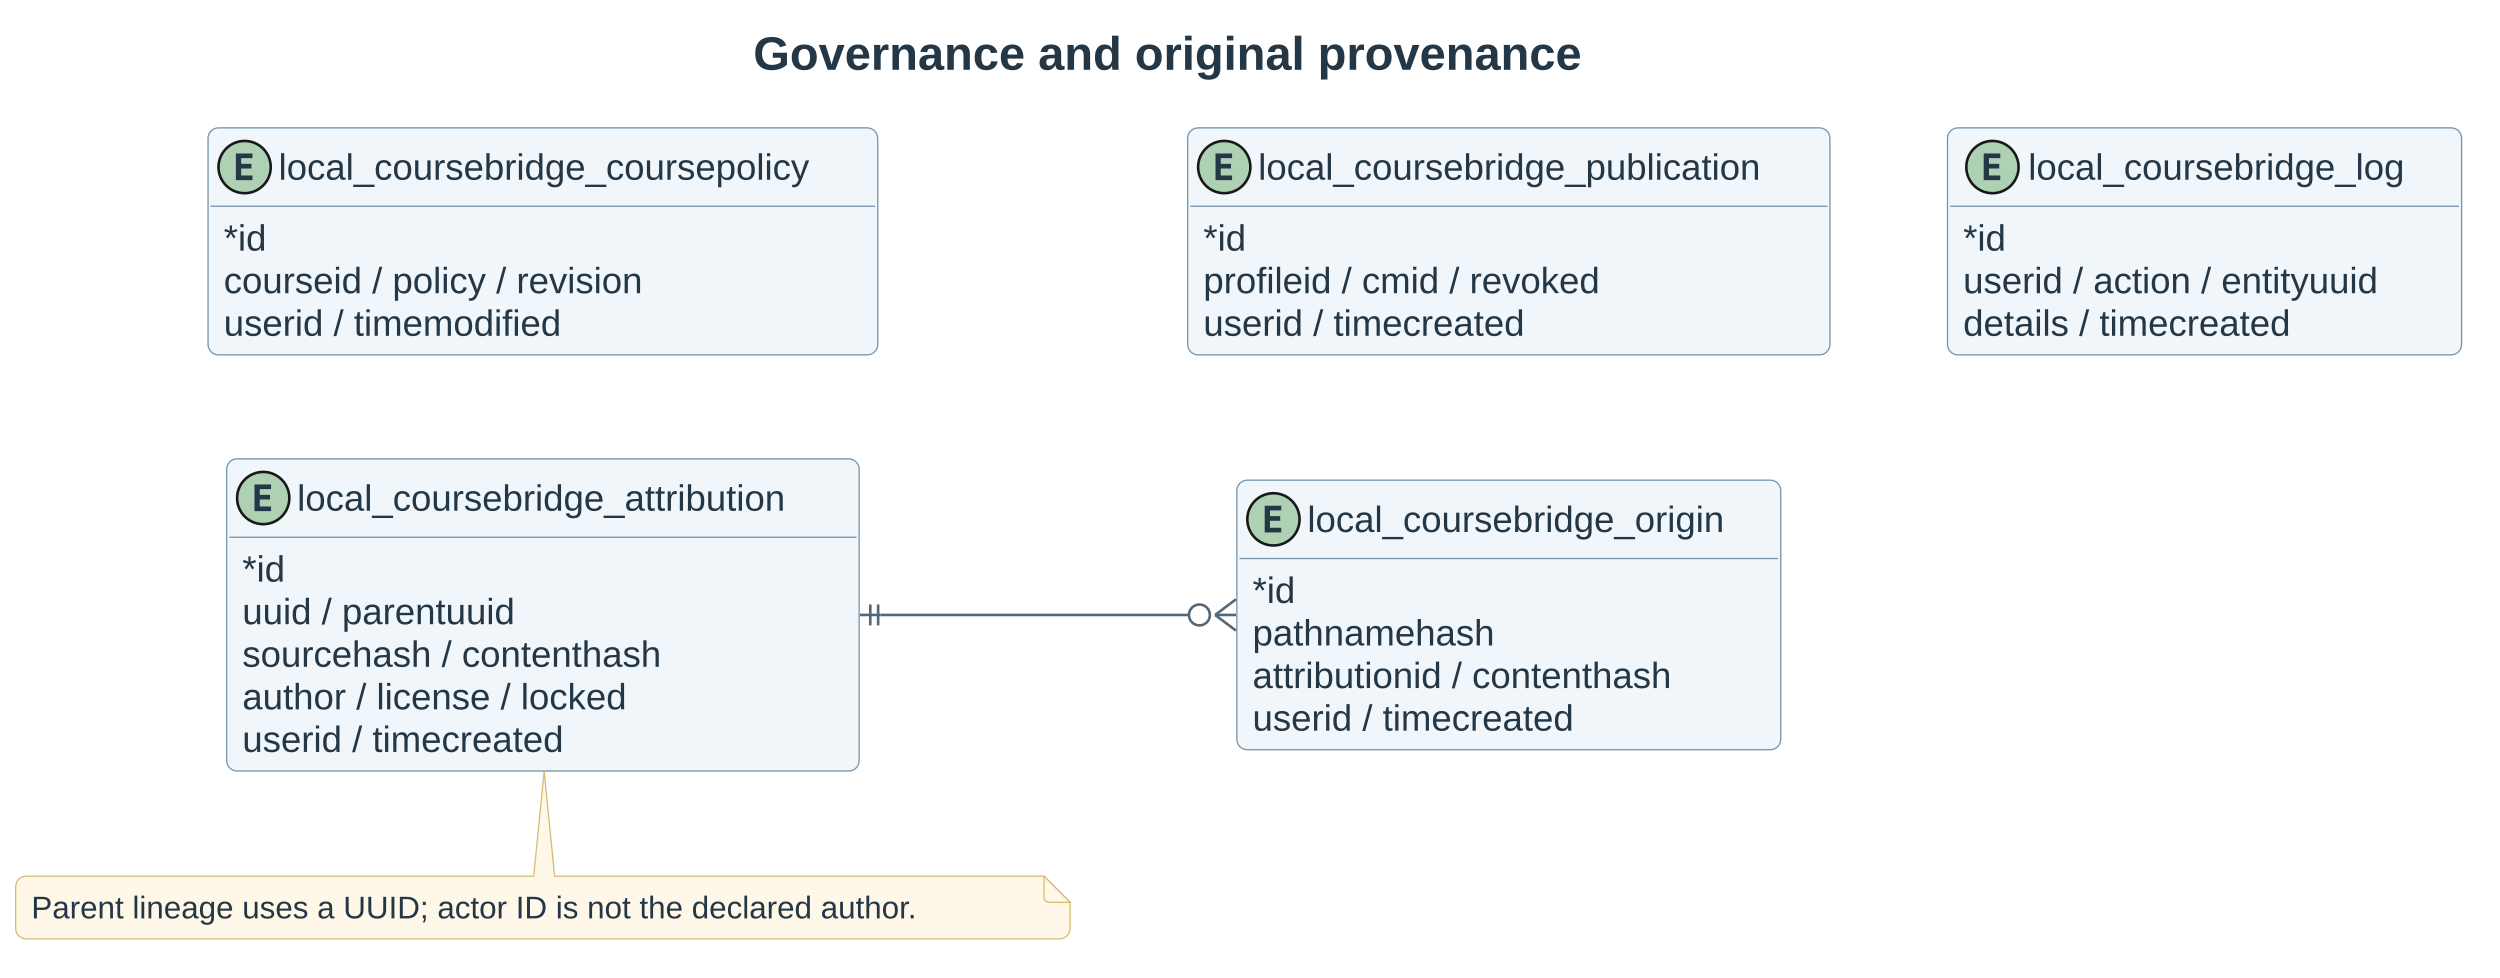
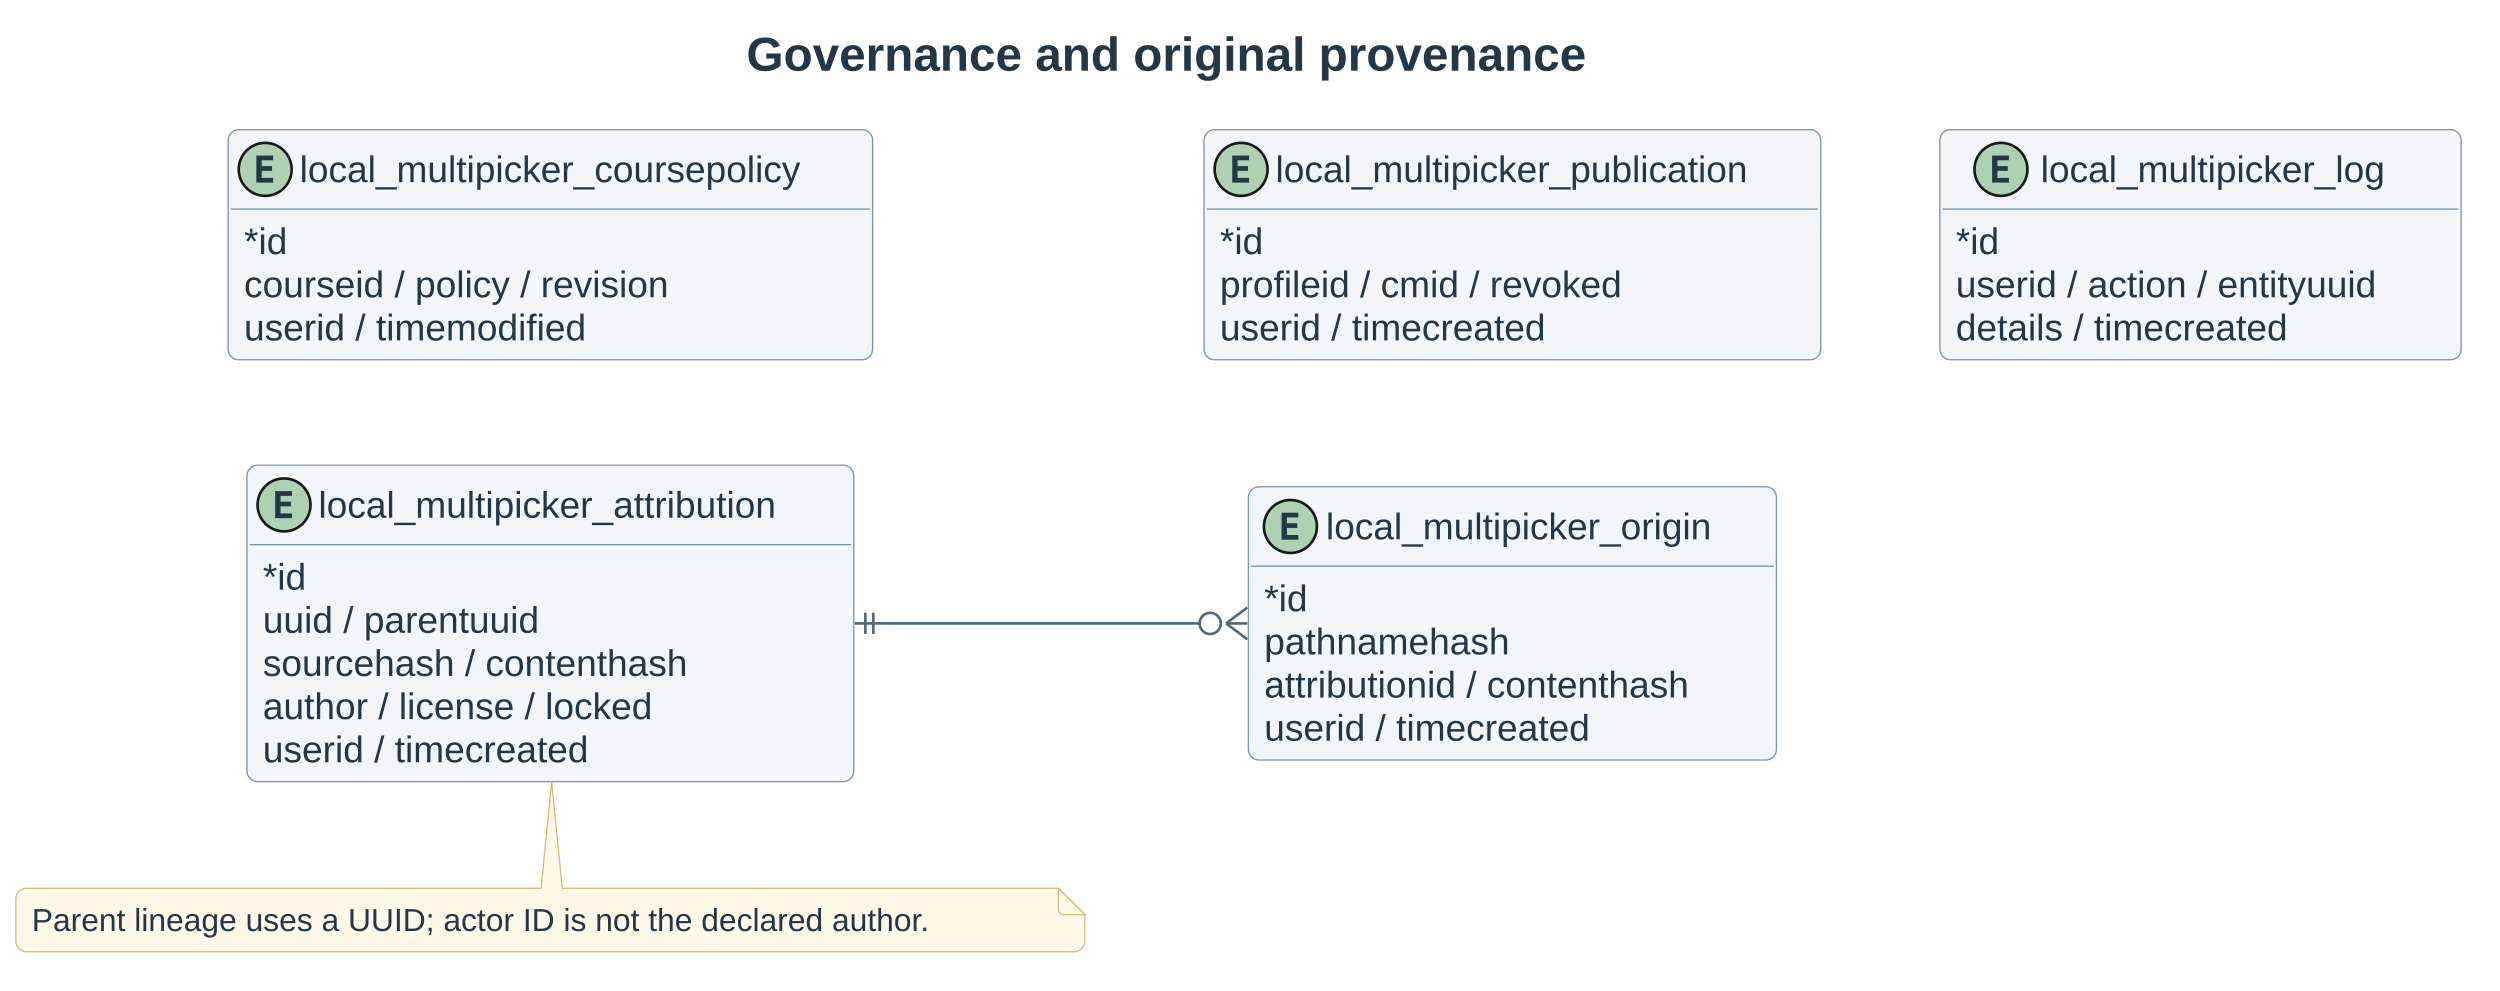
- <svg xmlns="http://www.w3.org/2000/svg" version="1.1" data-diagram-type="CLASS" style="width:957px;height:374px;background:#FFFFFF;" width="957px" height="374px" viewBox="0 0 957 374" zoomAndPan="magnify" preserveAspectRatio="none" contentStyleType="text/css">
+ <svg xmlns="http://www.w3.org/2000/svg" version="1.1" data-diagram-type="CLASS" style="width:944px;height:374px;background:#FFFFFF;" width="944px" height="374px" viewBox="0 0 944 374" zoomAndPan="magnify" preserveAspectRatio="none" contentStyleType="text/css">
  <defs />
  <g font-family="sans-serif" lengthAdjust="spacing">
    <g class="title" data-source-line="2">
-       <text x="288.362" y="26.708" fill="#243746" font-size="18" textLength="373.579" font-weight="700" font-family="Arial">Governance and original provenance</text>
+       <text x="281.867" y="26.708" fill="#243746" font-size="18" textLength="373.579" font-weight="700" font-family="Arial">Governance and original provenance</text>
    </g>
    <g class="entity" data-qualified-name="attribution" id="ent0001" data-source-line="5">
-       <rect x="86.76" y="175.653" width="242.119" height="119.484" fill="#F1F6FA" style="stroke:#7694AB;stroke-width:0.5;" rx="4" ry="4" />
-       <ellipse cx="100.76" cy="190.653" rx="10" ry="10" fill="#ADD1B2" style="stroke:#181818;stroke-width:1;" />
-       <path d="M103.76,195.653 L97.416,195.653 L97.416,185.45 L103.76,185.45 L103.76,187.231 L99.432,187.231 L99.432,189.419 L103.354,189.419 L103.354,191.2 L99.432,191.2 L99.432,193.872 L103.76,193.872 L103.76,195.653 Z " fill="#243746" />
-       <text x="113.76" y="195.5" fill="#243746" font-size="14" textLength="212.119" font-family="Arial">local_coursebridge_attribution</text>
-       <line x1="87.76" y1="205.653" x2="327.879" y2="205.653" style="stroke:#7694AB;stroke-width:0.5;" />
-       <text x="92.76" y="222.648" fill="#243746" font-size="14" textLength="19.776" font-family="Arial">*id</text>
-       <text x="92.76" y="238.945" fill="#243746" font-size="14" textLength="120.859" font-family="Arial">uuid / parentuuid</text>
-       <text x="92.76" y="255.242" fill="#243746" font-size="14" textLength="181.255" font-family="Arial">sourcehash / contenthash</text>
-       <text x="92.76" y="271.539" fill="#243746" font-size="14" textLength="168" font-family="Arial">author / license / locked</text>
-       <text x="92.76" y="287.836" fill="#243746" font-size="14" textLength="142.194" font-family="Arial">userid / timecreated</text>
+       <rect x="93.25" y="175.653" width="229.131" height="119.484" fill="#F1F6FA" style="stroke:#7694AB;stroke-width:0.5;" rx="4" ry="4" />
+       <ellipse cx="107.25" cy="190.653" rx="10" ry="10" fill="#ADD1B2" style="stroke:#181818;stroke-width:1;" />
+       <path d="M110.25,195.653 L103.906,195.653 L103.906,185.45 L110.25,185.45 L110.25,187.231 L105.922,187.231 L105.922,189.419 L109.844,189.419 L109.844,191.2 L105.922,191.2 L105.922,193.872 L110.25,193.872 L110.25,195.653 Z " fill="#243746" />
+       <text x="120.25" y="195.5" fill="#243746" font-size="14" textLength="199.131" font-family="Arial">local_multipicker_attribution</text>
+       <line x1="94.25" y1="205.653" x2="321.381" y2="205.653" style="stroke:#7694AB;stroke-width:0.5;" />
+       <text x="99.25" y="222.648" fill="#243746" font-size="14" textLength="19.776" font-family="Arial">*id</text>
+       <text x="99.25" y="238.945" fill="#243746" font-size="14" textLength="120.859" font-family="Arial">uuid / parentuuid</text>
+       <text x="99.25" y="255.242" fill="#243746" font-size="14" textLength="181.255" font-family="Arial">sourcehash / contenthash</text>
+       <text x="99.25" y="271.539" fill="#243746" font-size="14" textLength="168" font-family="Arial">author / license / locked</text>
+       <text x="99.25" y="287.836" fill="#243746" font-size="14" textLength="142.194" font-family="Arial">userid / timecreated</text>
    </g>
    <g class="entity" data-qualified-name="origin" id="ent0002" data-source-line="13">
-       <rect x="473.47" y="183.803" width="208.199" height="103.188" fill="#F1F6FA" style="stroke:#7694AB;stroke-width:0.5;" rx="4" ry="4" />
-       <ellipse cx="487.47" cy="198.803" rx="10" ry="10" fill="#ADD1B2" style="stroke:#181818;stroke-width:1;" />
-       <path d="M490.47,203.803 L484.126,203.803 L484.126,193.6 L490.47,193.6 L490.47,195.381 L486.142,195.381 L486.142,197.569 L490.064,197.569 L490.064,199.35 L486.142,199.35 L486.142,202.022 L490.47,202.022 L490.47,203.803 Z " fill="#243746" />
-       <text x="500.47" y="203.65" fill="#243746" font-size="14" textLength="178.199" font-family="Arial">local_coursebridge_origin</text>
-       <line x1="474.47" y1="213.803" x2="680.669" y2="213.803" style="stroke:#7694AB;stroke-width:0.5;" />
-       <text x="479.47" y="230.798" fill="#243746" font-size="14" textLength="19.776" font-family="Arial">*id</text>
-       <text x="479.47" y="247.095" fill="#243746" font-size="14" textLength="105.15" font-family="Arial">pathnamehash</text>
-       <text x="479.47" y="263.392" fill="#243746" font-size="14" textLength="187.394" font-family="Arial">attributionid / contenthash</text>
-       <text x="479.47" y="279.689" fill="#243746" font-size="14" textLength="142.194" font-family="Arial">userid / timecreated</text>
+       <rect x="471.38" y="183.803" width="199.394" height="103.188" fill="#F1F6FA" style="stroke:#7694AB;stroke-width:0.5;" rx="4" ry="4" />
+       <ellipse cx="487.262" cy="198.803" rx="10" ry="10" fill="#ADD1B2" style="stroke:#181818;stroke-width:1;" />
+       <path d="M490.262,203.803 L483.918,203.803 L483.918,193.6 L490.262,193.6 L490.262,195.381 L485.934,195.381 L485.934,197.569 L489.856,197.569 L489.856,199.35 L485.934,199.35 L485.934,202.022 L490.262,202.022 L490.262,203.803 Z " fill="#243746" />
+       <text x="500.68" y="203.65" fill="#243746" font-size="14" textLength="165.211" font-family="Arial">local_multipicker_origin</text>
+       <line x1="472.38" y1="213.803" x2="669.774" y2="213.803" style="stroke:#7694AB;stroke-width:0.5;" />
+       <text x="477.38" y="230.798" fill="#243746" font-size="14" textLength="19.776" font-family="Arial">*id</text>
+       <text x="477.38" y="247.095" fill="#243746" font-size="14" textLength="105.15" font-family="Arial">pathnamehash</text>
+       <text x="477.38" y="263.392" fill="#243746" font-size="14" textLength="187.394" font-family="Arial">attributionid / contenthash</text>
+       <text x="477.38" y="279.689" fill="#243746" font-size="14" textLength="142.194" font-family="Arial">userid / timecreated</text>
    </g>
    <g class="entity" data-qualified-name="coursepolicy" id="ent0003" data-source-line="20">
-       <rect x="79.64" y="48.953" width="256.352" height="86.891" fill="#F1F6FA" style="stroke:#7694AB;stroke-width:0.5;" rx="4" ry="4" />
-       <ellipse cx="93.64" cy="63.953" rx="10" ry="10" fill="#ADD1B2" style="stroke:#181818;stroke-width:1;" />
-       <path d="M96.64,68.953 L90.296,68.953 L90.296,58.75 L96.64,58.75 L96.64,60.531 L92.312,60.531 L92.312,62.719 L96.234,62.719 L96.234,64.5 L92.312,64.5 L92.312,67.172 L96.64,67.172 L96.64,68.953 Z " fill="#243746" />
-       <text x="106.64" y="68.8" fill="#243746" font-size="14" textLength="226.352" font-family="Arial">local_coursebridge_coursepolicy</text>
-       <line x1="80.64" y1="78.953" x2="334.992" y2="78.953" style="stroke:#7694AB;stroke-width:0.5;" />
-       <text x="85.64" y="95.948" fill="#243746" font-size="14" textLength="19.776" font-family="Arial">*id</text>
-       <text x="85.64" y="112.245" fill="#243746" font-size="14" textLength="183.189" font-family="Arial">courseid / policy / revision</text>
-       <text x="85.64" y="128.542" fill="#243746" font-size="14" textLength="149.857" font-family="Arial">userid / timemodified</text>
+       <rect x="86.14" y="48.953" width="243.363" height="86.891" fill="#F1F6FA" style="stroke:#7694AB;stroke-width:0.5;" rx="4" ry="4" />
+       <ellipse cx="100.14" cy="63.953" rx="10" ry="10" fill="#ADD1B2" style="stroke:#181818;stroke-width:1;" />
+       <path d="M103.14,68.953 L96.796,68.953 L96.796,58.75 L103.14,58.75 L103.14,60.531 L98.812,60.531 L98.812,62.719 L102.734,62.719 L102.734,64.5 L98.812,64.5 L98.812,67.172 L103.14,67.172 L103.14,68.953 Z " fill="#243746" />
+       <text x="113.14" y="68.8" fill="#243746" font-size="14" textLength="213.363" font-family="Arial">local_multipicker_coursepolicy</text>
+       <line x1="87.14" y1="78.953" x2="328.503" y2="78.953" style="stroke:#7694AB;stroke-width:0.5;" />
+       <text x="92.14" y="95.948" fill="#243746" font-size="14" textLength="19.776" font-family="Arial">*id</text>
+       <text x="92.14" y="112.245" fill="#243746" font-size="14" textLength="183.189" font-family="Arial">courseid / policy / revision</text>
+       <text x="92.14" y="128.542" fill="#243746" font-size="14" textLength="149.857" font-family="Arial">userid / timemodified</text>
    </g>
    <g class="entity" data-qualified-name="publication" id="ent0004" data-source-line="26">
-       <rect x="454.64" y="48.953" width="245.858" height="86.891" fill="#F1F6FA" style="stroke:#7694AB;stroke-width:0.5;" rx="4" ry="4" />
+       <rect x="454.64" y="48.953" width="232.87" height="86.891" fill="#F1F6FA" style="stroke:#7694AB;stroke-width:0.5;" rx="4" ry="4" />
      <ellipse cx="468.64" cy="63.953" rx="10" ry="10" fill="#ADD1B2" style="stroke:#181818;stroke-width:1;" />
      <path d="M471.64,68.953 L465.296,68.953 L465.296,58.75 L471.64,58.75 L471.64,60.531 L467.312,60.531 L467.312,62.719 L471.234,62.719 L471.234,64.5 L467.312,64.5 L467.312,67.172 L471.64,67.172 L471.64,68.953 Z " fill="#243746" />
-       <text x="481.64" y="68.8" fill="#243746" font-size="14" textLength="215.858" font-family="Arial">local_coursebridge_publication</text>
-       <line x1="455.64" y1="78.953" x2="699.498" y2="78.953" style="stroke:#7694AB;stroke-width:0.5;" />
+       <text x="481.64" y="68.8" fill="#243746" font-size="14" textLength="202.87" font-family="Arial">local_multipicker_publication</text>
+       <line x1="455.64" y1="78.953" x2="686.51" y2="78.953" style="stroke:#7694AB;stroke-width:0.5;" />
      <text x="460.64" y="95.948" fill="#243746" font-size="14" textLength="19.776" font-family="Arial">*id</text>
      <text x="460.64" y="112.245" fill="#243746" font-size="14" textLength="175.479" font-family="Arial">profileid / cmid / revoked</text>
      <text x="460.64" y="128.542" fill="#243746" font-size="14" textLength="142.194" font-family="Arial">userid / timecreated</text>
    </g>
    <g class="entity" data-qualified-name="log" id="ent0005" data-source-line="32">
-       <rect x="745.5" y="48.953" width="196.803" height="86.891" fill="#F1F6FA" style="stroke:#7694AB;stroke-width:0.5;" rx="4" ry="4" />
-       <ellipse cx="762.705" cy="63.953" rx="10" ry="10" fill="#ADD1B2" style="stroke:#181818;stroke-width:1;" />
-       <path d="M765.705,68.953 L759.361,68.953 L759.361,58.75 L765.705,58.75 L765.705,60.531 L761.377,60.531 L761.377,62.719 L765.299,62.719 L765.299,64.5 L761.377,64.5 L761.377,67.172 L765.705,67.172 L765.705,68.953 Z " fill="#243746" />
-       <text x="776.417" y="68.8" fill="#243746" font-size="14" textLength="159.681" font-family="Arial">local_coursebridge_log</text>
-       <line x1="746.5" y1="78.953" x2="941.303" y2="78.953" style="stroke:#7694AB;stroke-width:0.5;" />
-       <text x="751.5" y="95.948" fill="#243746" font-size="14" textLength="19.776" font-family="Arial">*id</text>
-       <text x="751.5" y="112.245" fill="#243746" font-size="14" textLength="184.803" font-family="Arial">userid / action / entityuuid</text>
-       <text x="751.5" y="128.542" fill="#243746" font-size="14" textLength="145.523" font-family="Arial">details / timecreated</text>
+       <rect x="732.51" y="48.953" width="196.803" height="86.891" fill="#F1F6FA" style="stroke:#7694AB;stroke-width:0.5;" rx="4" ry="4" />
+       <ellipse cx="755.56" cy="63.953" rx="10" ry="10" fill="#ADD1B2" style="stroke:#181818;stroke-width:1;" />
+       <path d="M758.56,68.953 L752.216,68.953 L752.216,58.75 L758.56,58.75 L758.56,60.531 L754.232,60.531 L754.232,62.719 L758.153,62.719 L758.153,64.5 L754.232,64.5 L754.232,67.172 L758.56,67.172 L758.56,68.953 Z " fill="#243746" />
+       <text x="770.571" y="68.8" fill="#243746" font-size="14" textLength="146.692" font-family="Arial">local_multipicker_log</text>
+       <line x1="733.51" y1="78.953" x2="928.313" y2="78.953" style="stroke:#7694AB;stroke-width:0.5;" />
+       <text x="738.51" y="95.948" fill="#243746" font-size="14" textLength="19.776" font-family="Arial">*id</text>
+       <text x="738.51" y="112.245" fill="#243746" font-size="14" textLength="184.803" font-family="Arial">userid / action / entityuuid</text>
+       <text x="738.51" y="128.542" fill="#243746" font-size="14" textLength="145.523" font-family="Arial">details / timecreated</text>
    </g>
    <g class="entity" data-qualified-name="GMN10" id="ent0011" data-source-line="42">
-       <path d="M6,339.413 L6,355.382 A4,4 0 0 0 10,359.382 L405.641,359.382 A4,4 0 0 0 409.641,355.382 L409.641,345.413 L399.641,335.413 L212.3,335.413 L208.3,295.333 L204.3,335.413 L10,335.413 A4,4 0 0 0 6,339.413" style="stroke:#D6BB75;stroke-width:0.5;" fill="#FFF8E8" />
+       <path d="M6,339.413 L6,355.382 A4,4 0 0 0 10,359.382 L405.641,359.382 A4,4 0 0 0 409.641,355.382 L409.641,345.413 L399.641,335.413 L212.31,335.413 L208.31,295.333 L204.31,335.413 L10,335.413 A4,4 0 0 0 6,339.413" style="stroke:#D6BB75;stroke-width:0.5;" fill="#FFF8E8" />
      <path d="M399.641,335.413 L399.641,343.413 A2,2 0 0 0 401.641,345.413 L409.641,345.413 L399.641,335.413" style="stroke:#D6BB75;stroke-width:0.5;" fill="#FFF8E8" />
      <text x="12" y="351.552" fill="#243746" font-size="12" textLength="382.641" font-family="Arial">Parent lineage uses a UUID; actor ID is not the declared author.</text>
    </g>
    <g class="link" data-entity-1="ent0001" data-entity-2="ent0002" id="lnk6" data-source-line="38" data-link-type="crowfoot">
-       <path d="M337.15,235.403 C383.68,235.403 410.32,235.403 455.14,235.403" style="stroke:#526779;stroke-width:1;" fill="none" id="attribution-origin" codeLine="38" />
-       <line x1="333.15" y1="239.403" x2="333.15" y2="231.403" style="stroke:#526779;stroke-width:1;" />
-       <line x1="336.15" y1="239.403" x2="336.15" y2="231.403" style="stroke:#526779;stroke-width:1;" />
-       <line x1="337.15" y1="235.403" x2="329.15" y2="235.403" style="stroke:#526779;stroke-width:1;" />
-       <line x1="465.14" y1="235.403" x2="473.14" y2="229.403" style="stroke:#526779;stroke-width:1;" />
-       <line x1="465.14" y1="235.403" x2="473.14" y2="241.403" style="stroke:#526779;stroke-width:1;" />
-       <line x1="465.14" y1="235.403" x2="473.14" y2="235.403" style="stroke:#526779;stroke-width:1;" />
-       <ellipse cx="459.14" cy="235.403" rx="4" ry="4" fill="none" style="stroke:#526779;stroke-width:1;" />
+       <path d="M330.76,235.403 C378.36,235.403 407.05,235.403 452.97,235.403" style="stroke:#526779;stroke-width:1;" fill="none" id="attribution-origin" codeLine="38" />
+       <line x1="326.76" y1="239.403" x2="326.76" y2="231.403" style="stroke:#526779;stroke-width:1;" />
+       <line x1="329.76" y1="239.403" x2="329.76" y2="231.403" style="stroke:#526779;stroke-width:1;" />
+       <line x1="330.76" y1="235.403" x2="322.76" y2="235.403" style="stroke:#526779;stroke-width:1;" />
+       <line x1="462.97" y1="235.403" x2="470.97" y2="229.403" style="stroke:#526779;stroke-width:1;" />
+       <line x1="462.97" y1="235.403" x2="470.97" y2="241.403" style="stroke:#526779;stroke-width:1;" />
+       <line x1="462.97" y1="235.403" x2="470.97" y2="235.403" style="stroke:#526779;stroke-width:1;" />
+       <ellipse cx="456.97" cy="235.403" rx="4" ry="4" fill="none" style="stroke:#526779;stroke-width:1;" />
    </g>
  </g>
</svg>
